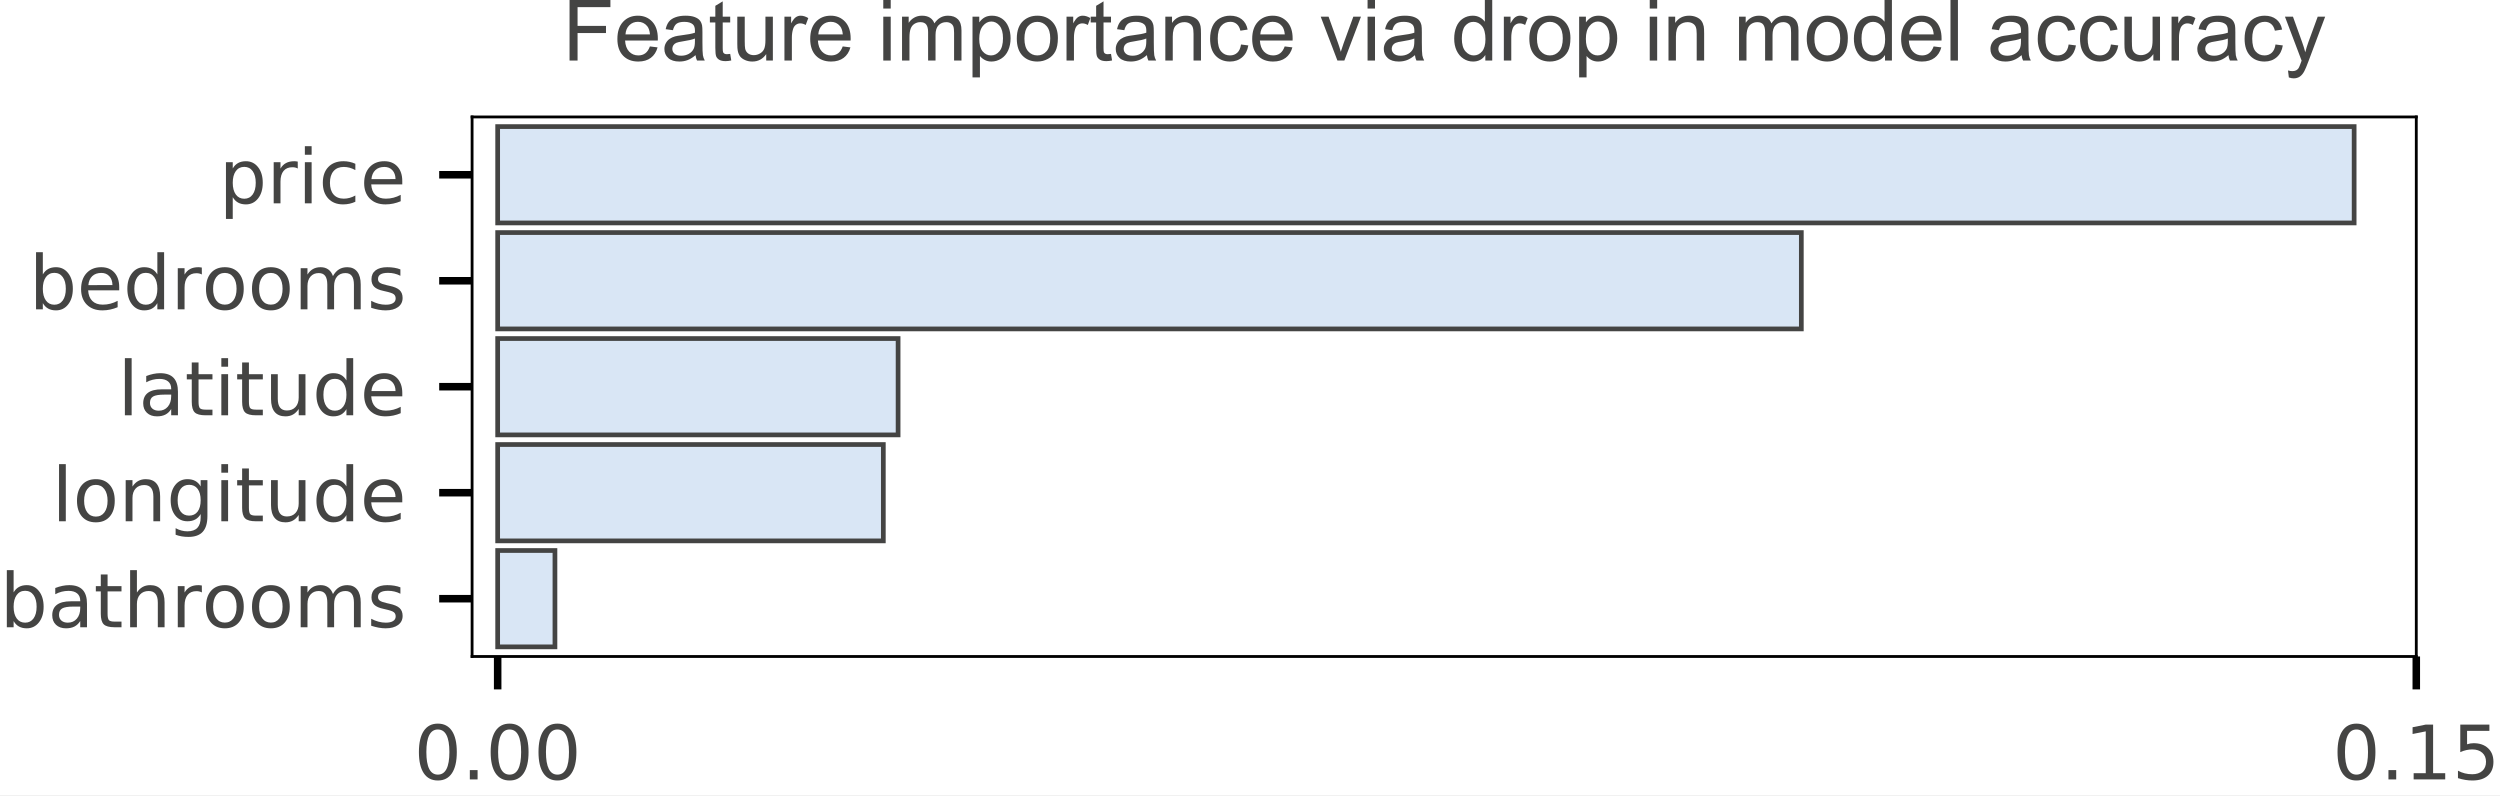
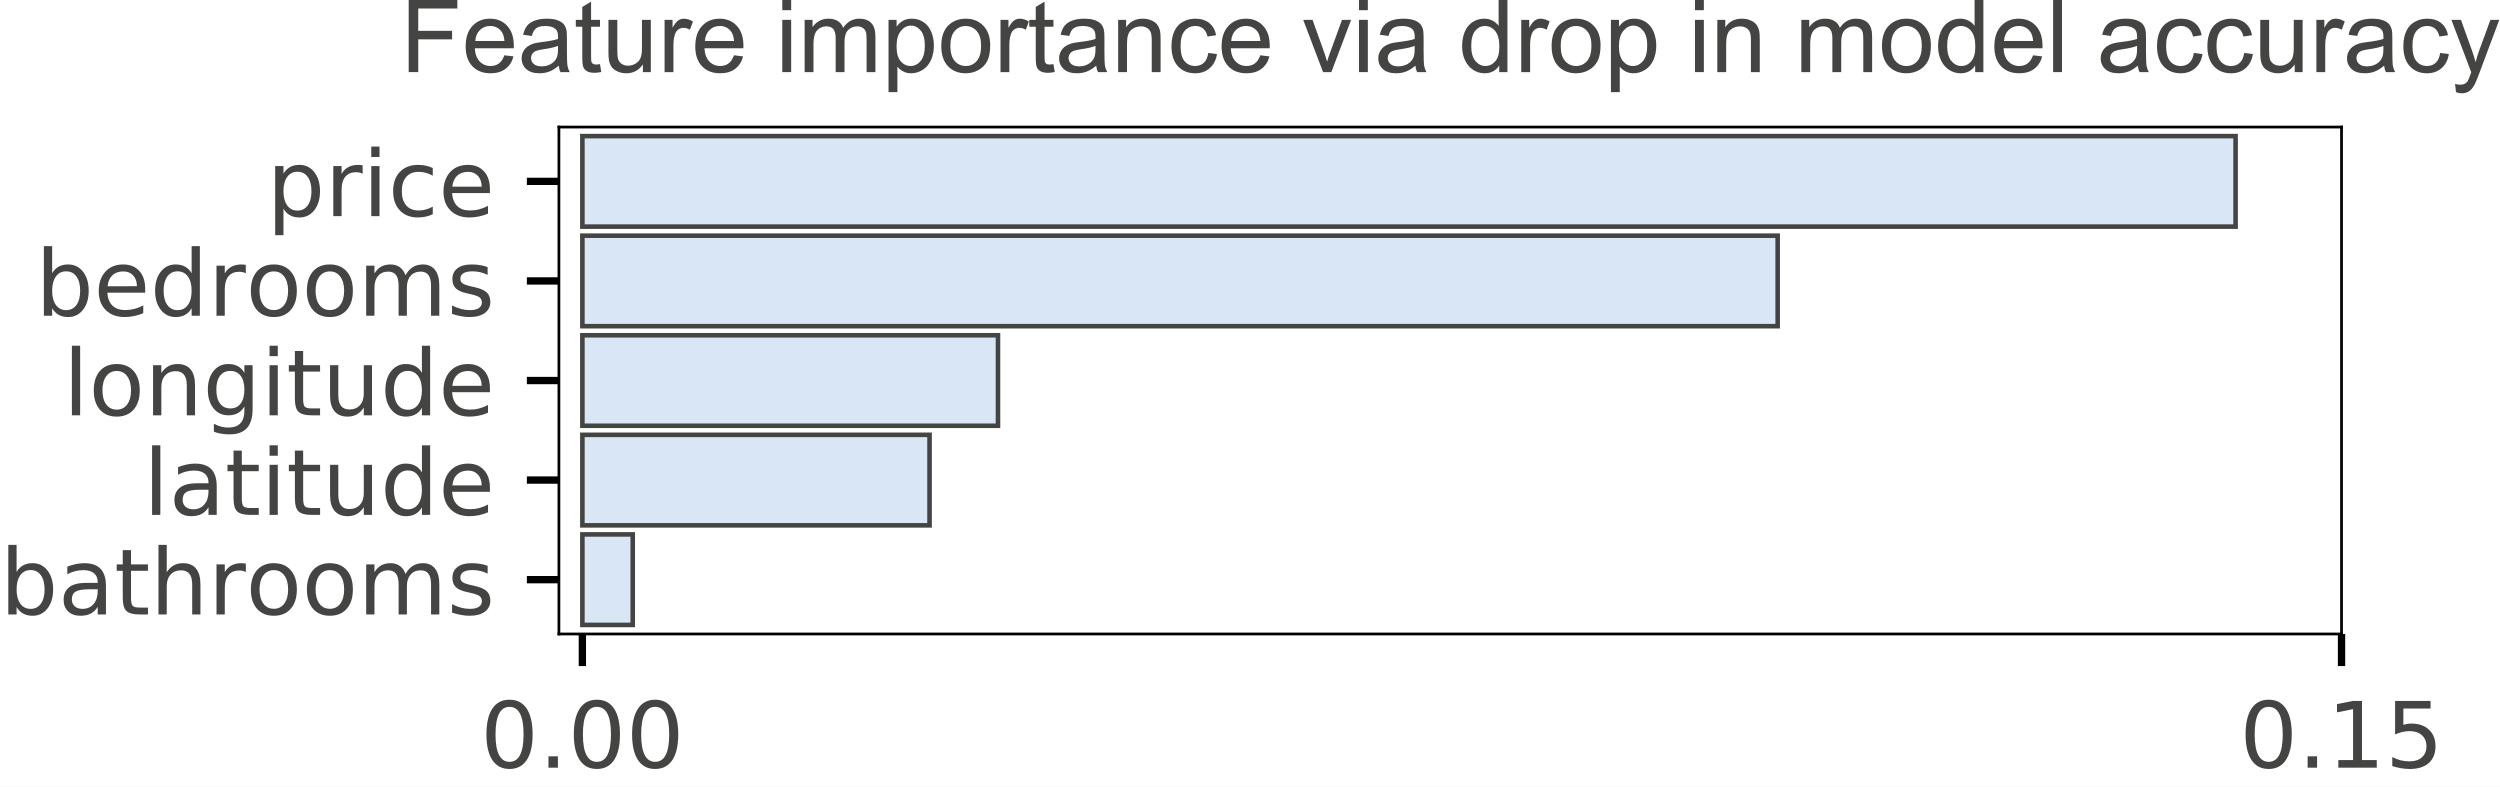
- <svg xmlns="http://www.w3.org/2000/svg" xmlns:xlink="http://www.w3.org/1999/xlink" height="84.585pt" version="1.1" viewBox="0 0 265.967 84.585" width="265.967pt">
+ <svg xmlns="http://www.w3.org/2000/svg" xmlns:xlink="http://www.w3.org/1999/xlink" height="85.905pt" version="1.1" viewBox="0 0 272.984 85.905" width="272.984pt">
  <defs>
    <style type="text/css">
*{stroke-linecap:butt;stroke-linejoin:round;}
  </style>
  </defs>
  <g id="figure_1">
    <g id="patch_1">
-       <path d="M 0 84.585  L 265.967 84.585  L 265.967 0  L 0 0  z " style="fill:#ffffff;" />
+       <path d="M 0 85.905  L 272.984 85.905  L 272.984 0  L 0 0  z " style="fill:#ffffff;" />
    </g>
    <g id="axes_1">
      <g id="patch_2">
-         <path d="M 50.224 69.842  L 257.061 69.842  L 257.061 12.442  L 50.224 12.442  z " style="fill:#ffffff;" />
+         <path d="M 61.03 69.227  L 255.68 69.227  L 255.68 13.874  L 61.03 13.874  z " style="fill:#ffffff;" />
      </g>
      <g id="patch_3">
-         <path clip-path="url(#p72141c09ae)" d="M 52.945 13.467  L 250.449 13.467  L 250.449 23.717  L 52.945 23.717  z " style="fill:#d9e6f5;stroke:#444443;stroke-linejoin:miter;stroke-width:0.5;" />
+         <path clip-path="url(#p75f0e3ac53)" d="M 63.591 14.862  L 244.112 14.862  L 244.112 24.747  L 63.591 24.747  z " style="fill:#d9e6f5;stroke:#444443;stroke-linejoin:miter;stroke-width:0.5;" />
      </g>
      <g id="patch_4">
-         <path clip-path="url(#p72141c09ae)" d="M 52.945 24.742  L 191.637 24.742  L 191.637 34.992  L 52.945 34.992  z " style="fill:#d9e6f5;stroke:#444443;stroke-linejoin:miter;stroke-width:0.5;" />
+         <path clip-path="url(#p75f0e3ac53)" d="M 63.591 25.735  L 194.11 25.735  L 194.11 35.619  L 63.591 35.619  z " style="fill:#d9e6f5;stroke:#444443;stroke-linejoin:miter;stroke-width:0.5;" />
      </g>
      <g id="patch_5">
-         <path clip-path="url(#p72141c09ae)" d="M 52.945 36.017  L 95.545 36.017  L 95.545 46.267  L 52.945 46.267  z " style="fill:#d9e6f5;stroke:#444443;stroke-linejoin:miter;stroke-width:0.5;" />
+         <path clip-path="url(#p75f0e3ac53)" d="M 63.591 36.608  L 108.974 36.608  L 108.974 46.492  L 63.591 46.492  z " style="fill:#d9e6f5;stroke:#444443;stroke-linejoin:miter;stroke-width:0.5;" />
      </g>
      <g id="patch_6">
-         <path clip-path="url(#p72141c09ae)" d="M 52.945 47.292  L 93.974 47.292  L 93.974 57.542  L 52.945 57.542  z " style="fill:#d9e6f5;stroke:#444443;stroke-linejoin:miter;stroke-width:0.5;" />
+         <path clip-path="url(#p75f0e3ac53)" d="M 63.591 47.481  L 101.501 47.481  L 101.501 57.365  L 63.591 57.365  z " style="fill:#d9e6f5;stroke:#444443;stroke-linejoin:miter;stroke-width:0.5;" />
      </g>
      <g id="patch_7">
-         <path clip-path="url(#p72141c09ae)" d="M 52.945 58.567  L 59.039 58.567  L 59.039 68.817  L 52.945 68.817  z " style="fill:#d9e6f5;stroke:#444443;stroke-linejoin:miter;stroke-width:0.5;" />
+         <path clip-path="url(#p75f0e3ac53)" d="M 63.591 58.354  L 69.092 58.354  L 69.092 68.238  L 63.591 68.238  z " style="fill:#d9e6f5;stroke:#444443;stroke-linejoin:miter;stroke-width:0.5;" />
      </g>
      <g id="matplotlib.axis_1">
        <g id="xtick_1">
          <g id="line2d_1">
            <defs>
-               <path d="M 0 0  L 0 3.5  " id="m2218de1c5b" style="stroke:#000000;stroke-width:0.8;" />
-             </defs>
-             <g>
-               <use style="stroke:#000000;stroke-width:0.8;" x="52.945" xlink:href="#m2218de1c5b" y="69.842" />
+               <path d="M 0 0  L 0 3.5  " id="m3336baca40" style="stroke:#000000;stroke-width:0.8;" />
+             </defs>
+             <g>
+               <use style="stroke:#000000;stroke-width:0.8;" x="63.591" xlink:href="#m3336baca40" y="69.227" />
            </g>
          </g>
          <g id="text_1">
            <defs>
              <path d="M 31.781 66.406  Q 24.172 66.406 20.328 58.906  Q 16.5 51.422 16.5 36.375  Q 16.5 21.391 20.328 13.891  Q 24.172 6.391 31.781 6.391  Q 39.453 6.391 43.281 13.891  Q 47.125 21.391 47.125 36.375  Q 47.125 51.422 43.281 58.906  Q 39.453 66.406 31.781 66.406  z M 31.781 74.219  Q 44.047 74.219 50.516 64.516  Q 56.984 54.828 56.984 36.375  Q 56.984 17.969 50.516 8.266  Q 44.047 -1.422 31.781 -1.422  Q 19.531 -1.422 13.062 8.266  Q 6.594 17.969 6.594 36.375  Q 6.594 54.828 13.062 64.516  Q 19.531 74.219 31.781 74.219  z " id="DejaVuSans-30" />
              <path d="M 10.688 12.406  L 21 12.406  L 21 0  L 10.688 0  z " id="DejaVuSans-2e" />
            </defs>
-             <g style="fill:#444443;" transform="translate(44.03905 82.92078)scale(0.08 -0.08)">
+             <g style="fill:#444443;" transform="translate(52.45806 83.82516)scale(0.1 -0.1)">
              <use xlink:href="#DejaVuSans-30" />
              <use x="63.623" xlink:href="#DejaVuSans-2e" />
              <use x="95.41" xlink:href="#DejaVuSans-30" />
              <use x="159.033" xlink:href="#DejaVuSans-30" />
            </g>
          </g>
        </g>
        <g id="xtick_2">
          <g id="line2d_2">
            <g>
-               <use style="stroke:#000000;stroke-width:0.8;" x="257.061" xlink:href="#m2218de1c5b" y="69.842" />
+               <use style="stroke:#000000;stroke-width:0.8;" x="255.68" xlink:href="#m3336baca40" y="69.227" />
            </g>
          </g>
          <g id="text_2">
            <defs>
              <path d="M 12.406 8.297  L 28.516 8.297  L 28.516 63.922  L 10.984 60.406  L 10.984 69.391  L 28.422 72.906  L 38.281 72.906  L 38.281 8.297  L 54.391 8.297  L 54.391 0  L 12.406 0  z " id="DejaVuSans-31" />
              <path d="M 10.797 72.906  L 49.516 72.906  L 49.516 64.594  L 19.828 64.594  L 19.828 46.734  Q 21.969 47.469 24.109 47.828  Q 26.266 48.188 28.422 48.188  Q 40.625 48.188 47.75 41.5  Q 54.891 34.812 54.891 23.391  Q 54.891 11.625 47.562 5.094  Q 40.234 -1.422 26.906 -1.422  Q 22.312 -1.422 17.547 -0.641  Q 12.797 0.141 7.719 1.703  L 7.719 11.625  Q 12.109 9.234 16.797 8.062  Q 21.484 6.891 26.703 6.891  Q 35.156 6.891 40.078 11.328  Q 45.016 15.766 45.016 23.391  Q 45.016 31 40.078 35.438  Q 35.156 39.891 26.703 39.891  Q 22.75 39.891 18.812 39.016  Q 14.891 38.141 10.797 36.281  z " id="DejaVuSans-35" />
            </defs>
-             <g style="fill:#444443;" transform="translate(248.155 82.92078)scale(0.08 -0.08)">
+             <g style="fill:#444443;" transform="translate(244.5469 83.82516)scale(0.1 -0.1)">
              <use xlink:href="#DejaVuSans-30" />
              <use x="63.623" xlink:href="#DejaVuSans-2e" />
              <use x="95.41" xlink:href="#DejaVuSans-31" />
              <use x="159.033" xlink:href="#DejaVuSans-35" />
            </g>
          </g>
        </g>
      </g>
      <g id="matplotlib.axis_2">
        <g id="ytick_1">
          <g id="line2d_3">
            <defs>
-               <path d="M 0 0  L -3.5 0  " id="mdaeafa44e7" style="stroke:#000000;stroke-width:0.8;" />
-             </defs>
-             <g>
-               <use style="stroke:#000000;stroke-width:0.8;" x="50.224" xlink:href="#mdaeafa44e7" y="18.592" />
+               <path d="M 0 0  L -3.5 0  " id="m4d33920d3d" style="stroke:#000000;stroke-width:0.8;" />
+             </defs>
+             <g>
+               <use style="stroke:#000000;stroke-width:0.8;" x="61.03" xlink:href="#m4d33920d3d" y="19.804" />
            </g>
          </g>
          <g id="text_3">
            <defs>
              <path d="M 18.109 8.203  L 18.109 -20.797  L 9.078 -20.797  L 9.078 54.688  L 18.109 54.688  L 18.109 46.391  Q 20.953 51.266 25.266 53.625  Q 29.594 56 35.594 56  Q 45.562 56 51.781 48.094  Q 58.016 40.188 58.016 27.297  Q 58.016 14.406 51.781 6.484  Q 45.562 -1.422 35.594 -1.422  Q 29.594 -1.422 25.266 0.953  Q 20.953 3.328 18.109 8.203  z M 48.688 27.297  Q 48.688 37.203 44.609 42.844  Q 40.531 48.484 33.406 48.484  Q 26.266 48.484 22.188 42.844  Q 18.109 37.203 18.109 27.297  Q 18.109 17.391 22.188 11.75  Q 26.266 6.109 33.406 6.109  Q 40.531 6.109 44.609 11.75  Q 48.688 17.391 48.688 27.297  z " id="DejaVuSans-70" />
              <path d="M 41.109 46.297  Q 39.594 47.172 37.812 47.578  Q 36.031 48 33.891 48  Q 26.266 48 22.188 43.047  Q 18.109 38.094 18.109 28.812  L 18.109 0  L 9.078 0  L 9.078 54.688  L 18.109 54.688  L 18.109 46.188  Q 20.953 51.172 25.484 53.578  Q 30.031 56 36.531 56  Q 37.453 56 38.578 55.875  Q 39.703 55.766 41.062 55.516  z " id="DejaVuSans-72" />
              <path d="M 9.422 54.688  L 18.406 54.688  L 18.406 0  L 9.422 0  z M 9.422 75.984  L 18.406 75.984  L 18.406 64.594  L 9.422 64.594  z " id="DejaVuSans-69" />
              <path d="M 48.781 52.594  L 48.781 44.188  Q 44.969 46.297 41.141 47.344  Q 37.312 48.391 33.406 48.391  Q 24.656 48.391 19.812 42.844  Q 14.984 37.312 14.984 27.297  Q 14.984 17.281 19.812 11.734  Q 24.656 6.203 33.406 6.203  Q 37.312 6.203 41.141 7.25  Q 44.969 8.297 48.781 10.406  L 48.781 2.094  Q 45.016 0.344 40.984 -0.531  Q 36.969 -1.422 32.422 -1.422  Q 20.062 -1.422 12.781 6.344  Q 5.516 14.109 5.516 27.297  Q 5.516 40.672 12.859 48.328  Q 20.219 56 33.016 56  Q 37.156 56 41.109 55.141  Q 45.062 54.297 48.781 52.594  z " id="DejaVuSans-63" />
              <path d="M 56.203 29.594  L 56.203 25.203  L 14.891 25.203  Q 15.484 15.922 20.484 11.062  Q 25.484 6.203 34.422 6.203  Q 39.594 6.203 44.453 7.469  Q 49.312 8.734 54.109 11.281  L 54.109 2.781  Q 49.266 0.734 44.188 -0.344  Q 39.109 -1.422 33.891 -1.422  Q 20.797 -1.422 13.156 6.188  Q 5.516 13.812 5.516 26.812  Q 5.516 40.234 12.766 48.109  Q 20.016 56 32.328 56  Q 43.359 56 49.781 48.891  Q 56.203 41.797 56.203 29.594  z M 47.219 32.234  Q 47.125 39.594 43.094 43.984  Q 39.062 48.391 32.422 48.391  Q 24.906 48.391 20.391 44.141  Q 15.875 39.891 15.188 32.172  z " id="DejaVuSans-65" />
            </defs>
-             <g style="fill:#444443;" transform="translate(23.3125 21.63141)scale(0.08 -0.08)">
+             <g style="fill:#444443;" transform="translate(29.14062 23.6035)scale(0.1 -0.1)">
              <use xlink:href="#DejaVuSans-70" />
              <use x="63.477" xlink:href="#DejaVuSans-72" />
              <use x="104.59" xlink:href="#DejaVuSans-69" />
              <use x="132.373" xlink:href="#DejaVuSans-63" />
              <use x="187.354" xlink:href="#DejaVuSans-65" />
            </g>
          </g>
        </g>
        <g id="ytick_2">
          <g id="line2d_4">
            <g>
-               <use style="stroke:#000000;stroke-width:0.8;" x="50.224" xlink:href="#mdaeafa44e7" y="29.867" />
+               <use style="stroke:#000000;stroke-width:0.8;" x="61.03" xlink:href="#m4d33920d3d" y="30.677" />
            </g>
          </g>
          <g id="text_4">
            <defs>
              <path d="M 48.688 27.297  Q 48.688 37.203 44.609 42.844  Q 40.531 48.484 33.406 48.484  Q 26.266 48.484 22.188 42.844  Q 18.109 37.203 18.109 27.297  Q 18.109 17.391 22.188 11.75  Q 26.266 6.109 33.406 6.109  Q 40.531 6.109 44.609 11.75  Q 48.688 17.391 48.688 27.297  z M 18.109 46.391  Q 20.953 51.266 25.266 53.625  Q 29.594 56 35.594 56  Q 45.562 56 51.781 48.094  Q 58.016 40.188 58.016 27.297  Q 58.016 14.406 51.781 6.484  Q 45.562 -1.422 35.594 -1.422  Q 29.594 -1.422 25.266 0.953  Q 20.953 3.328 18.109 8.203  L 18.109 0  L 9.078 0  L 9.078 75.984  L 18.109 75.984  z " id="DejaVuSans-62" />
              <path d="M 45.406 46.391  L 45.406 75.984  L 54.391 75.984  L 54.391 0  L 45.406 0  L 45.406 8.203  Q 42.578 3.328 38.25 0.953  Q 33.938 -1.422 27.875 -1.422  Q 17.969 -1.422 11.734 6.484  Q 5.516 14.406 5.516 27.297  Q 5.516 40.188 11.734 48.094  Q 17.969 56 27.875 56  Q 33.938 56 38.25 53.625  Q 42.578 51.266 45.406 46.391  z M 14.797 27.297  Q 14.797 17.391 18.875 11.75  Q 22.953 6.109 30.078 6.109  Q 37.203 6.109 41.297 11.75  Q 45.406 17.391 45.406 27.297  Q 45.406 37.203 41.297 42.844  Q 37.203 48.484 30.078 48.484  Q 22.953 48.484 18.875 42.844  Q 14.797 37.203 14.797 27.297  z " id="DejaVuSans-64" />
              <path d="M 30.609 48.391  Q 23.391 48.391 19.188 42.75  Q 14.984 37.109 14.984 27.297  Q 14.984 17.484 19.156 11.844  Q 23.344 6.203 30.609 6.203  Q 37.797 6.203 41.984 11.859  Q 46.188 17.531 46.188 27.297  Q 46.188 37.016 41.984 42.703  Q 37.797 48.391 30.609 48.391  z M 30.609 56  Q 42.328 56 49.016 48.375  Q 55.719 40.766 55.719 27.297  Q 55.719 13.875 49.016 6.219  Q 42.328 -1.422 30.609 -1.422  Q 18.844 -1.422 12.172 6.219  Q 5.516 13.875 5.516 27.297  Q 5.516 40.766 12.172 48.375  Q 18.844 56 30.609 56  z " id="DejaVuSans-6f" />
              <path d="M 52 44.188  Q 55.375 50.25 60.062 53.125  Q 64.75 56 71.094 56  Q 79.641 56 84.281 50.016  Q 88.922 44.047 88.922 33.016  L 88.922 0  L 79.891 0  L 79.891 32.719  Q 79.891 40.578 77.094 44.375  Q 74.312 48.188 68.609 48.188  Q 61.625 48.188 57.562 43.547  Q 53.516 38.922 53.516 30.906  L 53.516 0  L 44.484 0  L 44.484 32.719  Q 44.484 40.625 41.703 44.406  Q 38.922 48.188 33.109 48.188  Q 26.219 48.188 22.156 43.531  Q 18.109 38.875 18.109 30.906  L 18.109 0  L 9.078 0  L 9.078 54.688  L 18.109 54.688  L 18.109 46.188  Q 21.188 51.219 25.484 53.609  Q 29.781 56 35.688 56  Q 41.656 56 45.828 52.969  Q 50 49.953 52 44.188  z " id="DejaVuSans-6d" />
              <path d="M 44.281 53.078  L 44.281 44.578  Q 40.484 46.531 36.375 47.5  Q 32.281 48.484 27.875 48.484  Q 21.188 48.484 17.844 46.438  Q 14.5 44.391 14.5 40.281  Q 14.5 37.156 16.891 35.375  Q 19.281 33.594 26.516 31.984  L 29.594 31.297  Q 39.156 29.25 43.188 25.516  Q 47.219 21.781 47.219 15.094  Q 47.219 7.469 41.188 3.016  Q 35.156 -1.422 24.609 -1.422  Q 20.219 -1.422 15.453 -0.562  Q 10.688 0.297 5.422 2  L 5.422 11.281  Q 10.406 8.688 15.234 7.391  Q 20.062 6.109 24.812 6.109  Q 31.156 6.109 34.562 8.281  Q 37.984 10.453 37.984 14.406  Q 37.984 18.062 35.516 20.016  Q 33.062 21.969 24.703 23.781  L 21.578 24.516  Q 13.234 26.266 9.516 29.906  Q 5.812 33.547 5.812 39.891  Q 5.812 47.609 11.281 51.797  Q 16.75 56 26.812 56  Q 31.781 56 36.172 55.266  Q 40.578 54.547 44.281 53.078  z " id="DejaVuSans-73" />
            </defs>
-             <g style="fill:#444443;" transform="translate(3.1075 32.90641)scale(0.08 -0.08)">
+             <g style="fill:#444443;" transform="translate(3.884375 34.47644)scale(0.1 -0.1)">
              <use xlink:href="#DejaVuSans-62" />
              <use x="63.477" xlink:href="#DejaVuSans-65" />
              <use x="125" xlink:href="#DejaVuSans-64" />
              <use x="188.477" xlink:href="#DejaVuSans-72" />
              <use x="229.559" xlink:href="#DejaVuSans-6f" />
              <use x="290.74" xlink:href="#DejaVuSans-6f" />
              <use x="351.922" xlink:href="#DejaVuSans-6d" />
              <use x="449.334" xlink:href="#DejaVuSans-73" />
            </g>
          </g>
        </g>
        <g id="ytick_3">
          <g id="line2d_5">
            <g>
-               <use style="stroke:#000000;stroke-width:0.8;" x="50.224" xlink:href="#mdaeafa44e7" y="41.142" />
+               <use style="stroke:#000000;stroke-width:0.8;" x="61.03" xlink:href="#m4d33920d3d" y="41.55" />
            </g>
          </g>
          <g id="text_5">
            <defs>
              <path d="M 9.422 75.984  L 18.406 75.984  L 18.406 0  L 9.422 0  z " id="DejaVuSans-6c" />
-               <path d="M 34.281 27.484  Q 23.391 27.484 19.188 25  Q 14.984 22.516 14.984 16.5  Q 14.984 11.719 18.141 8.906  Q 21.297 6.109 26.703 6.109  Q 34.188 6.109 38.703 11.406  Q 43.219 16.703 43.219 25.484  L 43.219 27.484  z M 52.203 31.203  L 52.203 0  L 43.219 0  L 43.219 8.297  Q 40.141 3.328 35.547 0.953  Q 30.953 -1.422 24.312 -1.422  Q 15.922 -1.422 10.953 3.297  Q 6 8.016 6 15.922  Q 6 25.141 12.172 29.828  Q 18.359 34.516 30.609 34.516  L 43.219 34.516  L 43.219 35.406  Q 43.219 41.609 39.141 45  Q 35.062 48.391 27.688 48.391  Q 23 48.391 18.547 47.266  Q 14.109 46.141 10.016 43.891  L 10.016 52.203  Q 14.938 54.109 19.578 55.047  Q 24.219 56 28.609 56  Q 40.484 56 46.344 49.844  Q 52.203 43.703 52.203 31.203  z " id="DejaVuSans-61" />
+               <path d="M 54.891 33.016  L 54.891 0  L 45.906 0  L 45.906 32.719  Q 45.906 40.484 42.875 44.328  Q 39.844 48.188 33.797 48.188  Q 26.516 48.188 22.312 43.547  Q 18.109 38.922 18.109 30.906  L 18.109 0  L 9.078 0  L 9.078 54.688  L 18.109 54.688  L 18.109 46.188  Q 21.344 51.125 25.703 53.562  Q 30.078 56 35.797 56  Q 45.219 56 50.047 50.172  Q 54.891 44.344 54.891 33.016  z " id="DejaVuSans-6e" />
+               <path d="M 45.406 27.984  Q 45.406 37.75 41.375 43.109  Q 37.359 48.484 30.078 48.484  Q 22.859 48.484 18.828 43.109  Q 14.797 37.75 14.797 27.984  Q 14.797 18.266 18.828 12.891  Q 22.859 7.516 30.078 7.516  Q 37.359 7.516 41.375 12.891  Q 45.406 18.266 45.406 27.984  z M 54.391 6.781  Q 54.391 -7.172 48.188 -13.984  Q 42 -20.797 29.203 -20.797  Q 24.469 -20.797 20.266 -20.094  Q 16.062 -19.391 12.109 -17.922  L 12.109 -9.188  Q 16.062 -11.328 19.922 -12.344  Q 23.781 -13.375 27.781 -13.375  Q 36.625 -13.375 41.016 -8.766  Q 45.406 -4.156 45.406 5.172  L 45.406 9.625  Q 42.625 4.781 38.281 2.391  Q 33.938 0 27.875 0  Q 17.828 0 11.672 7.656  Q 5.516 15.328 5.516 27.984  Q 5.516 40.672 11.672 48.328  Q 17.828 56 27.875 56  Q 33.938 56 38.281 53.609  Q 42.625 51.219 45.406 46.391  L 45.406 54.688  L 54.391 54.688  z " id="DejaVuSans-67" />
              <path d="M 18.312 70.219  L 18.312 54.688  L 36.812 54.688  L 36.812 47.703  L 18.312 47.703  L 18.312 18.016  Q 18.312 11.328 20.141 9.422  Q 21.969 7.516 27.594 7.516  L 36.812 7.516  L 36.812 0  L 27.594 0  Q 17.188 0 13.234 3.875  Q 9.281 7.766 9.281 18.016  L 9.281 47.703  L 2.688 47.703  L 2.688 54.688  L 9.281 54.688  L 9.281 70.219  z " id="DejaVuSans-74" />
              <path d="M 8.5 21.578  L 8.5 54.688  L 17.484 54.688  L 17.484 21.922  Q 17.484 14.156 20.5 10.266  Q 23.531 6.391 29.594 6.391  Q 36.859 6.391 41.078 11.031  Q 45.312 15.672 45.312 23.688  L 45.312 54.688  L 54.297 54.688  L 54.297 0  L 45.312 0  L 45.312 8.406  Q 42.047 3.422 37.719 1  Q 33.406 -1.422 27.688 -1.422  Q 18.266 -1.422 13.375 4.438  Q 8.5 10.297 8.5 21.578  z M 31.109 56  z " id="DejaVuSans-75" />
            </defs>
-             <g style="fill:#444443;" transform="translate(12.5325 44.18141)scale(0.08 -0.08)">
-               <use xlink:href="#DejaVuSans-6c" />
-               <use x="27.783" xlink:href="#DejaVuSans-61" />
-               <use x="89.062" xlink:href="#DejaVuSans-74" />
-               <use x="128.271" xlink:href="#DejaVuSans-69" />
-               <use x="156.055" xlink:href="#DejaVuSans-74" />
-               <use x="195.264" xlink:href="#DejaVuSans-75" />
-               <use x="258.643" xlink:href="#DejaVuSans-64" />
-               <use x="322.119" xlink:href="#DejaVuSans-65" />
-             </g>
-           </g>
-         </g>
-         <g id="ytick_4">
-           <g id="line2d_6">
-             <g>
-               <use style="stroke:#000000;stroke-width:0.8;" x="50.224" xlink:href="#mdaeafa44e7" y="52.417" />
-             </g>
-           </g>
-           <g id="text_6">
-             <defs>
-               <path d="M 54.891 33.016  L 54.891 0  L 45.906 0  L 45.906 32.719  Q 45.906 40.484 42.875 44.328  Q 39.844 48.188 33.797 48.188  Q 26.516 48.188 22.312 43.547  Q 18.109 38.922 18.109 30.906  L 18.109 0  L 9.078 0  L 9.078 54.688  L 18.109 54.688  L 18.109 46.188  Q 21.344 51.125 25.703 53.562  Q 30.078 56 35.797 56  Q 45.219 56 50.047 50.172  Q 54.891 44.344 54.891 33.016  z " id="DejaVuSans-6e" />
-               <path d="M 45.406 27.984  Q 45.406 37.75 41.375 43.109  Q 37.359 48.484 30.078 48.484  Q 22.859 48.484 18.828 43.109  Q 14.797 37.75 14.797 27.984  Q 14.797 18.266 18.828 12.891  Q 22.859 7.516 30.078 7.516  Q 37.359 7.516 41.375 12.891  Q 45.406 18.266 45.406 27.984  z M 54.391 6.781  Q 54.391 -7.172 48.188 -13.984  Q 42 -20.797 29.203 -20.797  Q 24.469 -20.797 20.266 -20.094  Q 16.062 -19.391 12.109 -17.922  L 12.109 -9.188  Q 16.062 -11.328 19.922 -12.344  Q 23.781 -13.375 27.781 -13.375  Q 36.625 -13.375 41.016 -8.766  Q 45.406 -4.156 45.406 5.172  L 45.406 9.625  Q 42.625 4.781 38.281 2.391  Q 33.938 0 27.875 0  Q 17.828 0 11.672 7.656  Q 5.516 15.328 5.516 27.984  Q 5.516 40.672 11.672 48.328  Q 17.828 56 27.875 56  Q 33.938 56 38.281 53.609  Q 42.625 51.219 45.406 46.391  L 45.406 54.688  L 54.391 54.688  z " id="DejaVuSans-67" />
-             </defs>
-             <g style="fill:#444443;" transform="translate(5.5275 55.45641)scale(0.08 -0.08)">
+             <g style="fill:#444443;" transform="translate(6.909375 45.34938)scale(0.1 -0.1)">
              <use xlink:href="#DejaVuSans-6c" />
              <use x="27.783" xlink:href="#DejaVuSans-6f" />
              <use x="88.965" xlink:href="#DejaVuSans-6e" />
              <use x="152.344" xlink:href="#DejaVuSans-67" />
              <use x="215.82" xlink:href="#DejaVuSans-69" />
              <use x="243.604" xlink:href="#DejaVuSans-74" />
              <use x="282.812" xlink:href="#DejaVuSans-75" />
              <use x="346.191" xlink:href="#DejaVuSans-64" />
              <use x="409.668" xlink:href="#DejaVuSans-65" />
            </g>
          </g>
        </g>
+         <g id="ytick_4">
+           <g id="line2d_6">
+             <g>
+               <use style="stroke:#000000;stroke-width:0.8;" x="61.03" xlink:href="#m4d33920d3d" y="52.423" />
+             </g>
+           </g>
+           <g id="text_6">
+             <defs>
+               <path d="M 34.281 27.484  Q 23.391 27.484 19.188 25  Q 14.984 22.516 14.984 16.5  Q 14.984 11.719 18.141 8.906  Q 21.297 6.109 26.703 6.109  Q 34.188 6.109 38.703 11.406  Q 43.219 16.703 43.219 25.484  L 43.219 27.484  z M 52.203 31.203  L 52.203 0  L 43.219 0  L 43.219 8.297  Q 40.141 3.328 35.547 0.953  Q 30.953 -1.422 24.312 -1.422  Q 15.922 -1.422 10.953 3.297  Q 6 8.016 6 15.922  Q 6 25.141 12.172 29.828  Q 18.359 34.516 30.609 34.516  L 43.219 34.516  L 43.219 35.406  Q 43.219 41.609 39.141 45  Q 35.062 48.391 27.688 48.391  Q 23 48.391 18.547 47.266  Q 14.109 46.141 10.016 43.891  L 10.016 52.203  Q 14.938 54.109 19.578 55.047  Q 24.219 56 28.609 56  Q 40.484 56 46.344 49.844  Q 52.203 43.703 52.203 31.203  z " id="DejaVuSans-61" />
+             </defs>
+             <g style="fill:#444443;" transform="translate(15.66563 56.22231)scale(0.1 -0.1)">
+               <use xlink:href="#DejaVuSans-6c" />
+               <use x="27.783" xlink:href="#DejaVuSans-61" />
+               <use x="89.062" xlink:href="#DejaVuSans-74" />
+               <use x="128.271" xlink:href="#DejaVuSans-69" />
+               <use x="156.055" xlink:href="#DejaVuSans-74" />
+               <use x="195.264" xlink:href="#DejaVuSans-75" />
+               <use x="258.643" xlink:href="#DejaVuSans-64" />
+               <use x="322.119" xlink:href="#DejaVuSans-65" />
+             </g>
+           </g>
+         </g>
        <g id="ytick_5">
          <g id="line2d_7">
            <g>
-               <use style="stroke:#000000;stroke-width:0.8;" x="50.224" xlink:href="#mdaeafa44e7" y="63.692" />
+               <use style="stroke:#000000;stroke-width:0.8;" x="61.03" xlink:href="#m4d33920d3d" y="63.296" />
            </g>
          </g>
          <g id="text_7">
            <defs>
              <path d="M 54.891 33.016  L 54.891 0  L 45.906 0  L 45.906 32.719  Q 45.906 40.484 42.875 44.328  Q 39.844 48.188 33.797 48.188  Q 26.516 48.188 22.312 43.547  Q 18.109 38.922 18.109 30.906  L 18.109 0  L 9.078 0  L 9.078 75.984  L 18.109 75.984  L 18.109 46.188  Q 21.344 51.125 25.703 53.562  Q 30.078 56 35.797 56  Q 45.219 56 50.047 50.172  Q 54.891 44.344 54.891 33.016  z " id="DejaVuSans-68" />
            </defs>
-             <g style="fill:#444443;" transform="translate(0 66.73141)scale(0.08 -0.08)">
+             <g style="fill:#444443;" transform="translate(0 67.09525)scale(0.1 -0.1)">
              <use xlink:href="#DejaVuSans-62" />
              <use x="63.477" xlink:href="#DejaVuSans-61" />
              <use x="124.756" xlink:href="#DejaVuSans-74" />
              <use x="163.965" xlink:href="#DejaVuSans-68" />
              <use x="227.344" xlink:href="#DejaVuSans-72" />
              <use x="268.426" xlink:href="#DejaVuSans-6f" />
              <use x="329.607" xlink:href="#DejaVuSans-6f" />
              <use x="390.789" xlink:href="#DejaVuSans-6d" />
              <use x="488.201" xlink:href="#DejaVuSans-73" />
            </g>
          </g>
        </g>
      </g>
      <g id="patch_8">
-         <path d="M 50.224 69.842  L 50.224 12.442  " style="fill:none;stroke:#000000;stroke-linecap:square;stroke-linejoin:miter;stroke-width:0.3;" />
+         <path d="M 61.03 69.227  L 61.03 13.874  " style="fill:none;stroke:#000000;stroke-linecap:square;stroke-linejoin:miter;stroke-width:0.3;" />
      </g>
      <g id="patch_9">
-         <path d="M 257.061 69.842  L 257.061 12.442  " style="fill:none;stroke:#000000;stroke-linecap:square;stroke-linejoin:miter;stroke-width:0.3;" />
+         <path d="M 255.68 69.227  L 255.68 13.874  " style="fill:none;stroke:#000000;stroke-linecap:square;stroke-linejoin:miter;stroke-width:0.3;" />
      </g>
      <g id="patch_10">
-         <path d="M 50.224 69.842  L 257.061 69.842  " style="fill:none;stroke:#000000;stroke-linecap:square;stroke-linejoin:miter;stroke-width:0.3;" />
+         <path d="M 61.03 69.227  L 255.68 69.227  " style="fill:none;stroke:#000000;stroke-linecap:square;stroke-linejoin:miter;stroke-width:0.3;" />
      </g>
      <g id="patch_11">
-         <path d="M 50.224 12.442  L 257.061 12.442  " style="fill:none;stroke:#000000;stroke-linecap:square;stroke-linejoin:miter;stroke-width:0.3;" />
+         <path d="M 61.03 13.874  L 255.68 13.874  " style="fill:none;stroke:#000000;stroke-linecap:square;stroke-linejoin:miter;stroke-width:0.3;" />
      </g>
      <g id="text_8">
        <defs>
          <path d="M 8.203 0  L 8.203 71.578  L 56.5 71.578  L 56.5 63.141  L 17.672 63.141  L 17.672 40.969  L 51.266 40.969  L 51.266 32.516  L 17.672 32.516  L 17.672 0  z " id="ArialMT-46" />
          <path d="M 42.094 16.703  L 51.172 15.578  Q 49.031 7.625 43.219 3.219  Q 37.406 -1.172 28.375 -1.172  Q 17 -1.172 10.328 5.828  Q 3.656 12.844 3.656 25.484  Q 3.656 38.578 10.391 45.797  Q 17.141 53.031 27.875 53.031  Q 38.281 53.031 44.875 45.953  Q 51.469 38.875 51.469 26.031  Q 51.469 25.25 51.422 23.688  L 12.75 23.688  Q 13.234 15.141 17.578 10.594  Q 21.922 6.062 28.422 6.062  Q 33.25 6.062 36.672 8.594  Q 40.094 11.141 42.094 16.703  z M 13.234 30.906  L 42.188 30.906  Q 41.609 37.453 38.875 40.719  Q 34.672 45.797 27.984 45.797  Q 21.922 45.797 17.797 41.75  Q 13.672 37.703 13.234 30.906  z " id="ArialMT-65" />
          <path d="M 40.438 6.391  Q 35.547 2.25 31.031 0.531  Q 26.516 -1.172 21.344 -1.172  Q 12.797 -1.172 8.203 3  Q 3.609 7.172 3.609 13.672  Q 3.609 17.484 5.344 20.625  Q 7.078 23.781 9.891 25.688  Q 12.703 27.594 16.219 28.562  Q 18.797 29.25 24.031 29.891  Q 34.672 31.156 39.703 32.906  Q 39.75 34.719 39.75 35.203  Q 39.75 40.578 37.25 42.781  Q 33.891 45.75 27.25 45.75  Q 21.047 45.75 18.094 43.578  Q 15.141 41.406 13.719 35.891  L 5.125 37.062  Q 6.297 42.578 8.984 45.969  Q 11.672 49.359 16.75 51.188  Q 21.828 53.031 28.516 53.031  Q 35.156 53.031 39.297 51.469  Q 43.453 49.906 45.406 47.531  Q 47.359 45.172 48.141 41.547  Q 48.578 39.312 48.578 33.453  L 48.578 21.734  Q 48.578 9.469 49.141 6.219  Q 49.703 2.984 51.375 0  L 42.188 0  Q 40.828 2.734 40.438 6.391  z M 39.703 26.031  Q 34.906 24.078 25.344 22.703  Q 19.922 21.922 17.672 20.938  Q 15.438 19.969 14.203 18.094  Q 12.984 16.219 12.984 13.922  Q 12.984 10.406 15.641 8.062  Q 18.312 5.719 23.438 5.719  Q 28.516 5.719 32.469 7.938  Q 36.422 10.156 38.281 14.016  Q 39.703 17 39.703 22.797  z " id="ArialMT-61" />
          <path d="M 25.781 7.859  L 27.047 0.094  Q 23.344 -0.688 20.406 -0.688  Q 15.625 -0.688 12.984 0.828  Q 10.359 2.344 9.281 4.812  Q 8.203 7.281 8.203 15.188  L 8.203 45.016  L 1.766 45.016  L 1.766 51.859  L 8.203 51.859  L 8.203 64.703  L 16.938 69.969  L 16.938 51.859  L 25.781 51.859  L 25.781 45.016  L 16.938 45.016  L 16.938 14.703  Q 16.938 10.938 17.406 9.859  Q 17.875 8.797 18.922 8.156  Q 19.969 7.516 21.922 7.516  Q 23.391 7.516 25.781 7.859  z " id="ArialMT-74" />
          <path d="M 40.578 0  L 40.578 7.625  Q 34.516 -1.172 24.125 -1.172  Q 19.531 -1.172 15.547 0.578  Q 11.578 2.344 9.641 5  Q 7.719 7.672 6.938 11.531  Q 6.391 14.109 6.391 19.734  L 6.391 51.859  L 15.188 51.859  L 15.188 23.094  Q 15.188 16.219 15.719 13.812  Q 16.547 10.359 19.234 8.375  Q 21.922 6.391 25.875 6.391  Q 29.828 6.391 33.297 8.422  Q 36.766 10.453 38.203 13.938  Q 39.656 17.438 39.656 24.078  L 39.656 51.859  L 48.438 51.859  L 48.438 0  z " id="ArialMT-75" />
          <path d="M 6.5 0  L 6.5 51.859  L 14.406 51.859  L 14.406 44  Q 17.438 49.516 20 51.266  Q 22.562 53.031 25.641 53.031  Q 30.078 53.031 34.672 50.203  L 31.641 42.047  Q 28.422 43.953 25.203 43.953  Q 22.312 43.953 20.016 42.219  Q 17.719 40.484 16.75 37.406  Q 15.281 32.719 15.281 27.156  L 15.281 0  z " id="ArialMT-72" />
          <path id="ArialMT-20" />
          <path d="M 6.641 61.469  L 6.641 71.578  L 15.438 71.578  L 15.438 61.469  z M 6.641 0  L 6.641 51.859  L 15.438 51.859  L 15.438 0  z " id="ArialMT-69" />
          <path d="M 6.594 0  L 6.594 51.859  L 14.453 51.859  L 14.453 44.578  Q 16.891 48.391 20.938 50.703  Q 25 53.031 30.172 53.031  Q 35.938 53.031 39.625 50.641  Q 43.312 48.25 44.828 43.953  Q 50.984 53.031 60.844 53.031  Q 68.562 53.031 72.703 48.75  Q 76.859 44.484 76.859 35.594  L 76.859 0  L 68.109 0  L 68.109 32.672  Q 68.109 37.938 67.25 40.25  Q 66.406 42.578 64.156 43.984  Q 61.922 45.406 58.891 45.406  Q 53.422 45.406 49.797 41.766  Q 46.188 38.141 46.188 30.125  L 46.188 0  L 37.406 0  L 37.406 33.688  Q 37.406 39.547 35.25 42.469  Q 33.109 45.406 28.219 45.406  Q 24.516 45.406 21.359 43.453  Q 18.219 41.5 16.797 37.734  Q 15.375 33.984 15.375 26.906  L 15.375 0  z " id="ArialMT-6d" />
          <path d="M 6.594 -19.875  L 6.594 51.859  L 14.594 51.859  L 14.594 45.125  Q 17.438 49.078 21 51.047  Q 24.562 53.031 29.641 53.031  Q 36.281 53.031 41.359 49.609  Q 46.438 46.188 49.016 39.953  Q 51.609 33.734 51.609 26.312  Q 51.609 18.359 48.75 11.984  Q 45.906 5.609 40.453 2.219  Q 35.016 -1.172 29 -1.172  Q 24.609 -1.172 21.109 0.688  Q 17.625 2.547 15.375 5.375  L 15.375 -19.875  z M 14.547 25.641  Q 14.547 15.625 18.594 10.844  Q 22.656 6.062 28.422 6.062  Q 34.281 6.062 38.453 11.016  Q 42.625 15.969 42.625 26.375  Q 42.625 36.281 38.547 41.203  Q 34.469 46.141 28.812 46.141  Q 23.188 46.141 18.859 40.891  Q 14.547 35.641 14.547 25.641  z " id="ArialMT-70" />
          <path d="M 3.328 25.922  Q 3.328 40.328 11.328 47.266  Q 18.016 53.031 27.641 53.031  Q 38.328 53.031 45.109 46.016  Q 51.906 39.016 51.906 26.656  Q 51.906 16.656 48.906 10.906  Q 45.906 5.172 40.156 2  Q 34.422 -1.172 27.641 -1.172  Q 16.75 -1.172 10.031 5.812  Q 3.328 12.797 3.328 25.922  z M 12.359 25.922  Q 12.359 15.969 16.703 11.016  Q 21.047 6.062 27.641 6.062  Q 34.188 6.062 38.531 11.031  Q 42.875 16.016 42.875 26.219  Q 42.875 35.844 38.5 40.797  Q 34.125 45.75 27.641 45.75  Q 21.047 45.75 16.703 40.812  Q 12.359 35.891 12.359 25.922  z " id="ArialMT-6f" />
          <path d="M 6.594 0  L 6.594 51.859  L 14.5 51.859  L 14.5 44.484  Q 20.219 53.031 31 53.031  Q 35.688 53.031 39.625 51.344  Q 43.562 49.656 45.516 46.922  Q 47.469 44.188 48.25 40.438  Q 48.734 37.984 48.734 31.891  L 48.734 0  L 39.938 0  L 39.938 31.547  Q 39.938 36.922 38.906 39.578  Q 37.891 42.234 35.281 43.812  Q 32.672 45.406 29.156 45.406  Q 23.531 45.406 19.453 41.844  Q 15.375 38.281 15.375 28.328  L 15.375 0  z " id="ArialMT-6e" />
          <path d="M 40.438 19  L 49.078 17.875  Q 47.656 8.938 41.812 3.875  Q 35.984 -1.172 27.484 -1.172  Q 16.844 -1.172 10.375 5.781  Q 3.906 12.75 3.906 25.734  Q 3.906 34.125 6.688 40.422  Q 9.469 46.734 15.156 49.875  Q 20.844 53.031 27.547 53.031  Q 35.984 53.031 41.359 48.75  Q 46.734 44.484 48.25 36.625  L 39.703 35.297  Q 38.484 40.531 35.375 43.156  Q 32.281 45.797 27.875 45.797  Q 21.234 45.797 17.078 41.031  Q 12.938 36.281 12.938 25.984  Q 12.938 15.531 16.938 10.797  Q 20.953 6.062 27.391 6.062  Q 32.562 6.062 36.031 9.234  Q 39.5 12.406 40.438 19  z " id="ArialMT-63" />
          <path d="M 21 0  L 1.266 51.859  L 10.547 51.859  L 21.688 20.797  Q 23.484 15.766 25 10.359  Q 26.172 14.453 28.266 20.219  L 39.797 51.859  L 48.828 51.859  L 29.203 0  z " id="ArialMT-76" />
          <path d="M 40.234 0  L 40.234 6.547  Q 35.297 -1.172 25.734 -1.172  Q 19.531 -1.172 14.328 2.25  Q 9.125 5.672 6.266 11.797  Q 3.422 17.922 3.422 25.875  Q 3.422 33.641 6 39.969  Q 8.594 46.297 13.766 49.656  Q 18.953 53.031 25.344 53.031  Q 30.031 53.031 33.688 51.047  Q 37.359 49.078 39.656 45.906  L 39.656 71.578  L 48.391 71.578  L 48.391 0  z M 12.453 25.875  Q 12.453 15.922 16.641 10.984  Q 20.844 6.062 26.562 6.062  Q 32.328 6.062 36.344 10.766  Q 40.375 15.484 40.375 25.141  Q 40.375 35.797 36.266 40.766  Q 32.172 45.75 26.172 45.75  Q 20.312 45.75 16.375 40.969  Q 12.453 36.188 12.453 25.875  z " id="ArialMT-64" />
          <path d="M 6.391 0  L 6.391 71.578  L 15.188 71.578  L 15.188 0  z " id="ArialMT-6c" />
          <path d="M 6.203 -19.969  L 5.219 -11.719  Q 8.109 -12.5 10.25 -12.5  Q 13.188 -12.5 14.938 -11.516  Q 16.703 -10.547 17.828 -8.797  Q 18.656 -7.469 20.516 -2.25  Q 20.75 -1.516 21.297 -0.094  L 1.609 51.859  L 11.078 51.859  L 21.875 21.828  Q 23.969 16.109 25.641 9.812  Q 27.156 15.875 29.25 21.625  L 40.328 51.859  L 49.125 51.859  L 29.391 -0.875  Q 26.219 -9.422 24.469 -12.641  Q 22.125 -17 19.094 -19.016  Q 16.062 -21.047 11.859 -21.047  Q 9.328 -21.047 6.203 -19.969  z " id="ArialMT-79" />
        </defs>
-         <g style="fill:#444443;" transform="translate(59.85477 6.442031)scale(0.09 -0.09)">
+         <g style="fill:#444443;" transform="translate(43.72523 7.873594)scale(0.11 -0.11)">
          <use xlink:href="#ArialMT-46" />
          <use x="61.084" xlink:href="#ArialMT-65" />
          <use x="116.699" xlink:href="#ArialMT-61" />
          <use x="172.314" xlink:href="#ArialMT-74" />
          <use x="200.098" xlink:href="#ArialMT-75" />
          <use x="255.713" xlink:href="#ArialMT-72" />
          <use x="289.014" xlink:href="#ArialMT-65" />
          <use x="344.629" xlink:href="#ArialMT-20" />
          <use x="372.412" xlink:href="#ArialMT-69" />
          <use x="394.629" xlink:href="#ArialMT-6d" />
          <use x="477.93" xlink:href="#ArialMT-70" />
          <use x="533.545" xlink:href="#ArialMT-6f" />
          <use x="589.16" xlink:href="#ArialMT-72" />
          <use x="622.461" xlink:href="#ArialMT-74" />
          <use x="650.244" xlink:href="#ArialMT-61" />
          <use x="705.859" xlink:href="#ArialMT-6e" />
          <use x="761.475" xlink:href="#ArialMT-63" />
          <use x="811.475" xlink:href="#ArialMT-65" />
          <use x="867.09" xlink:href="#ArialMT-20" />
          <use x="894.873" xlink:href="#ArialMT-76" />
          <use x="944.873" xlink:href="#ArialMT-69" />
          <use x="967.09" xlink:href="#ArialMT-61" />
          <use x="1022.705" xlink:href="#ArialMT-20" />
          <use x="1050.488" xlink:href="#ArialMT-64" />
          <use x="1106.104" xlink:href="#ArialMT-72" />
          <use x="1139.404" xlink:href="#ArialMT-6f" />
          <use x="1195.02" xlink:href="#ArialMT-70" />
          <use x="1250.635" xlink:href="#ArialMT-20" />
          <use x="1278.418" xlink:href="#ArialMT-69" />
          <use x="1300.635" xlink:href="#ArialMT-6e" />
          <use x="1356.25" xlink:href="#ArialMT-20" />
          <use x="1384.033" xlink:href="#ArialMT-6d" />
          <use x="1467.334" xlink:href="#ArialMT-6f" />
          <use x="1522.949" xlink:href="#ArialMT-64" />
          <use x="1578.564" xlink:href="#ArialMT-65" />
          <use x="1634.18" xlink:href="#ArialMT-6c" />
          <use x="1656.396" xlink:href="#ArialMT-20" />
          <use x="1684.18" xlink:href="#ArialMT-61" />
          <use x="1739.795" xlink:href="#ArialMT-63" />
          <use x="1789.795" xlink:href="#ArialMT-63" />
          <use x="1839.795" xlink:href="#ArialMT-75" />
          <use x="1895.41" xlink:href="#ArialMT-72" />
          <use x="1928.711" xlink:href="#ArialMT-61" />
          <use x="1984.326" xlink:href="#ArialMT-63" />
          <use x="2034.326" xlink:href="#ArialMT-79" />
        </g>
      </g>
    </g>
  </g>
  <defs>
-     <clipPath id="p72141c09ae">
-       <rect height="57.4" width="206.838" x="50.224" y="12.442" />
+     <clipPath id="p75f0e3ac53">
+       <rect height="55.353" width="194.65" x="61.03" y="13.874" />
    </clipPath>
  </defs>
</svg>
